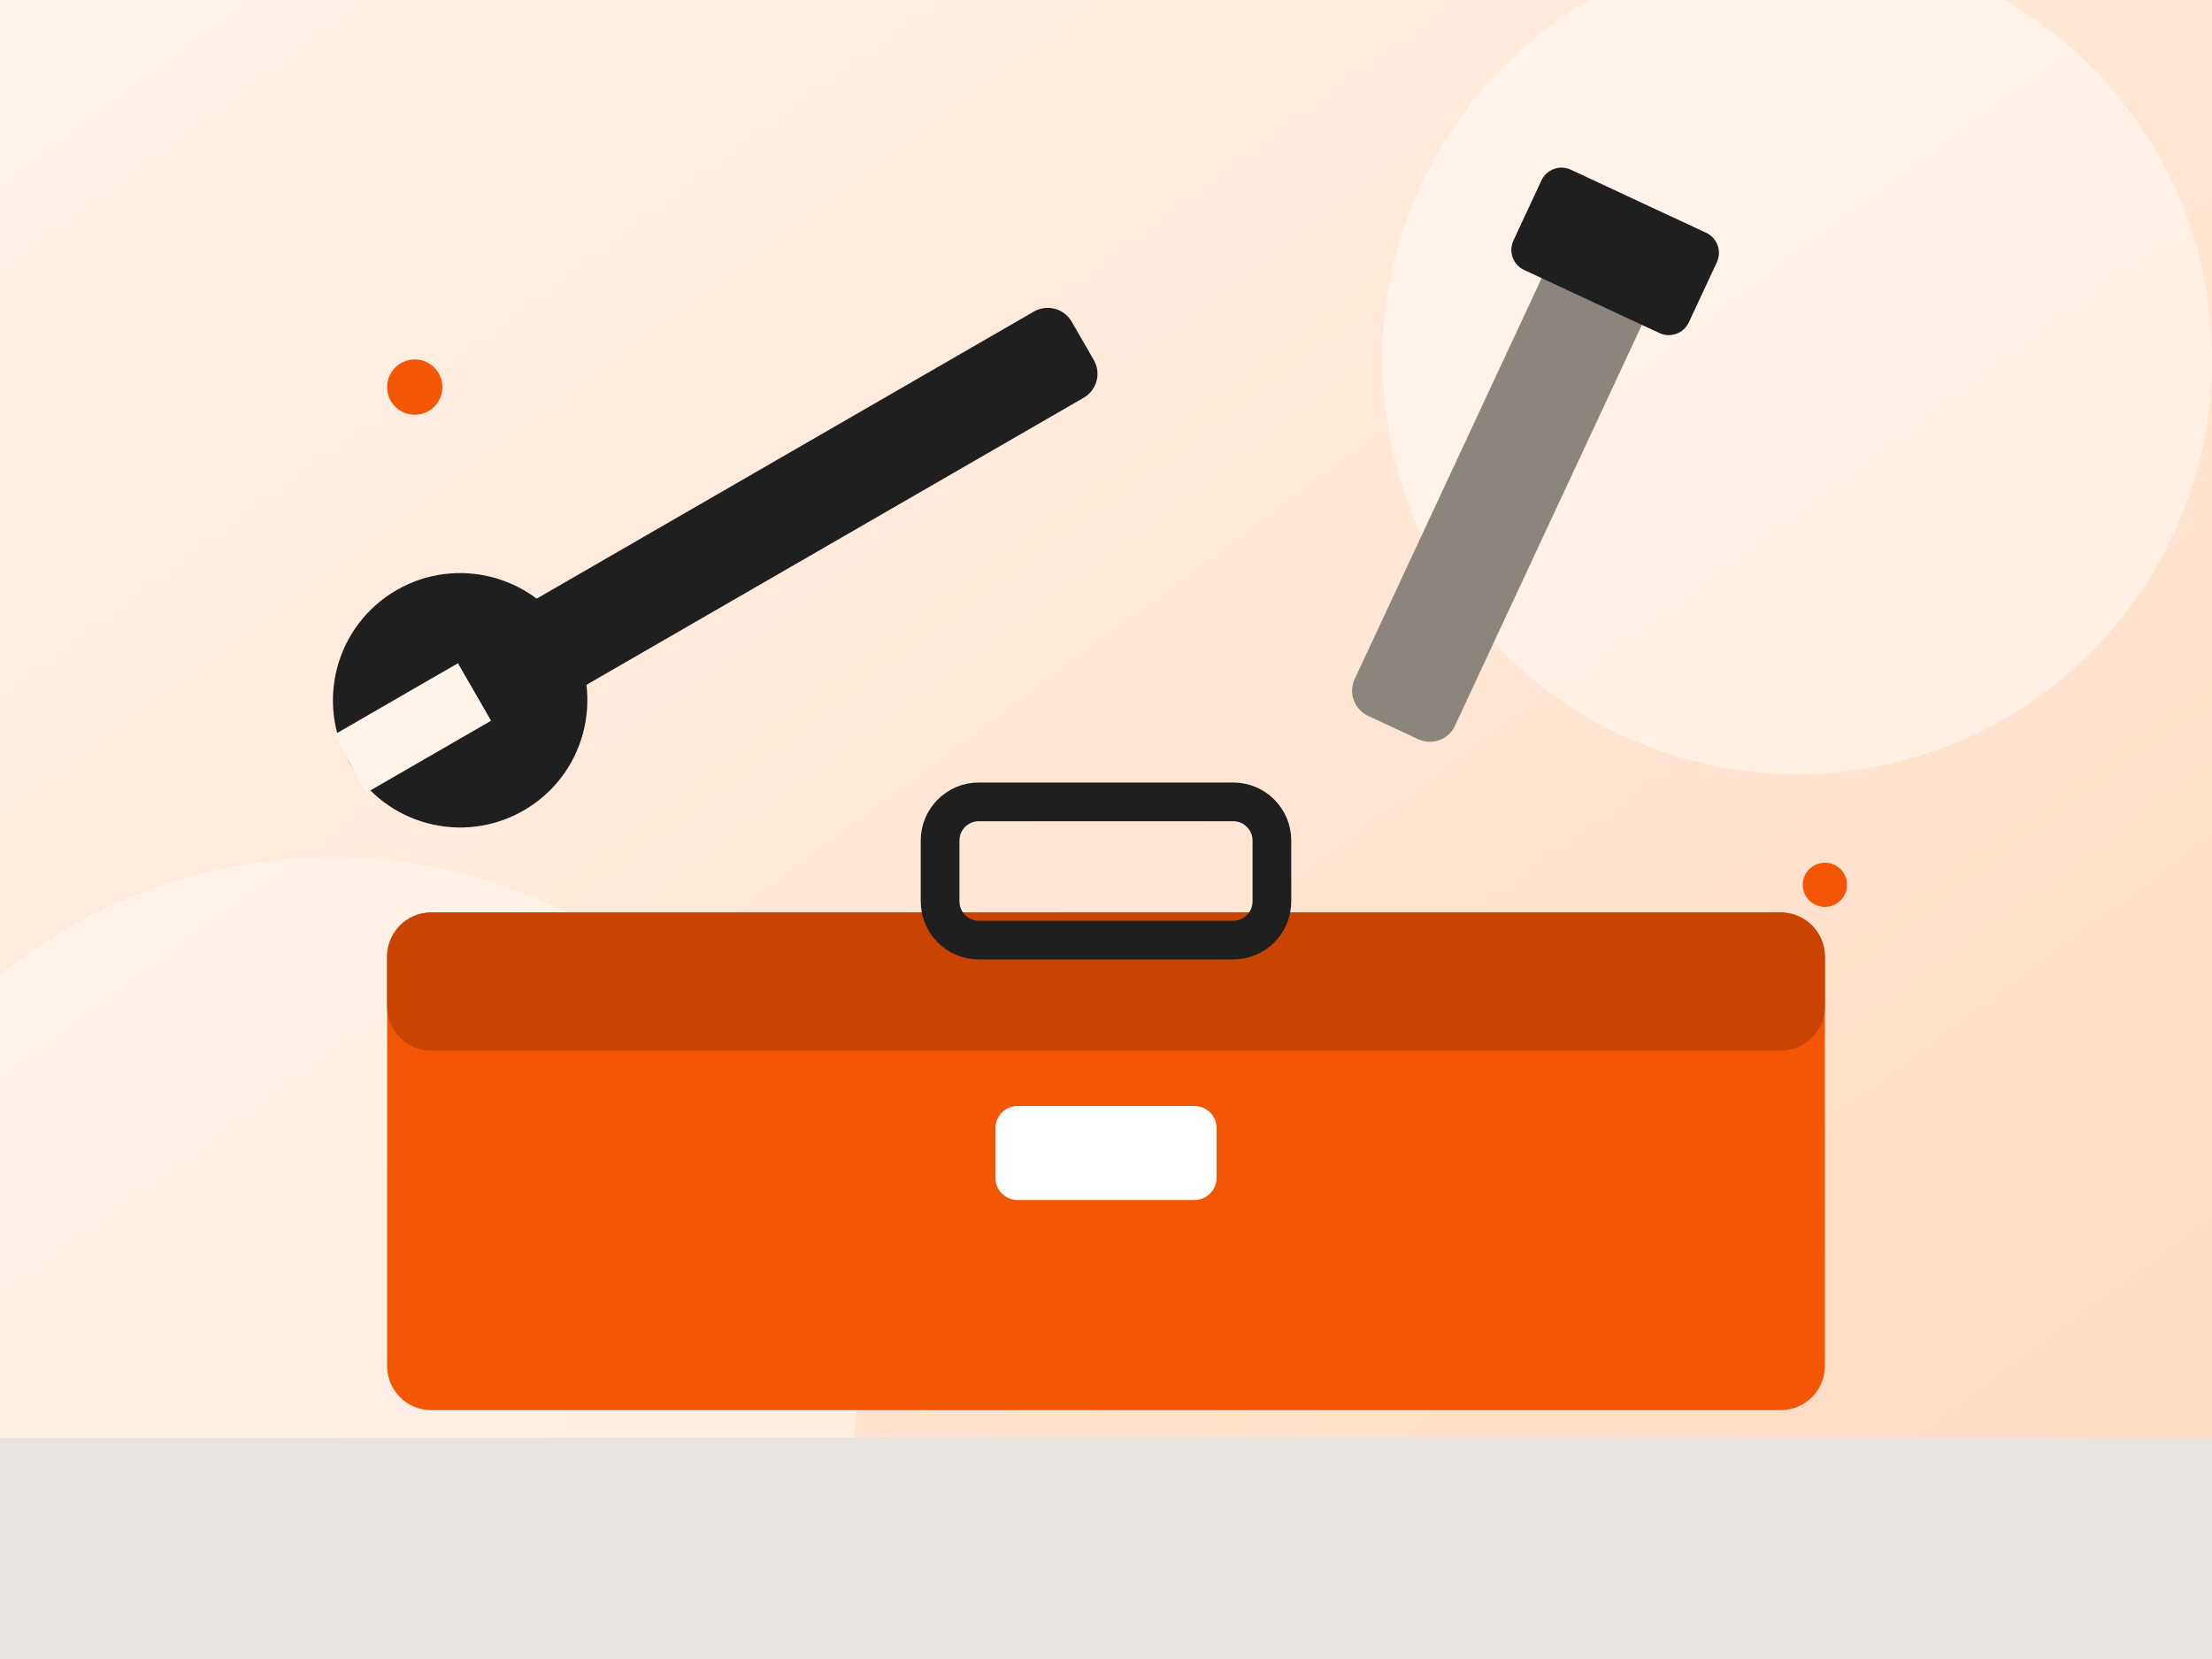
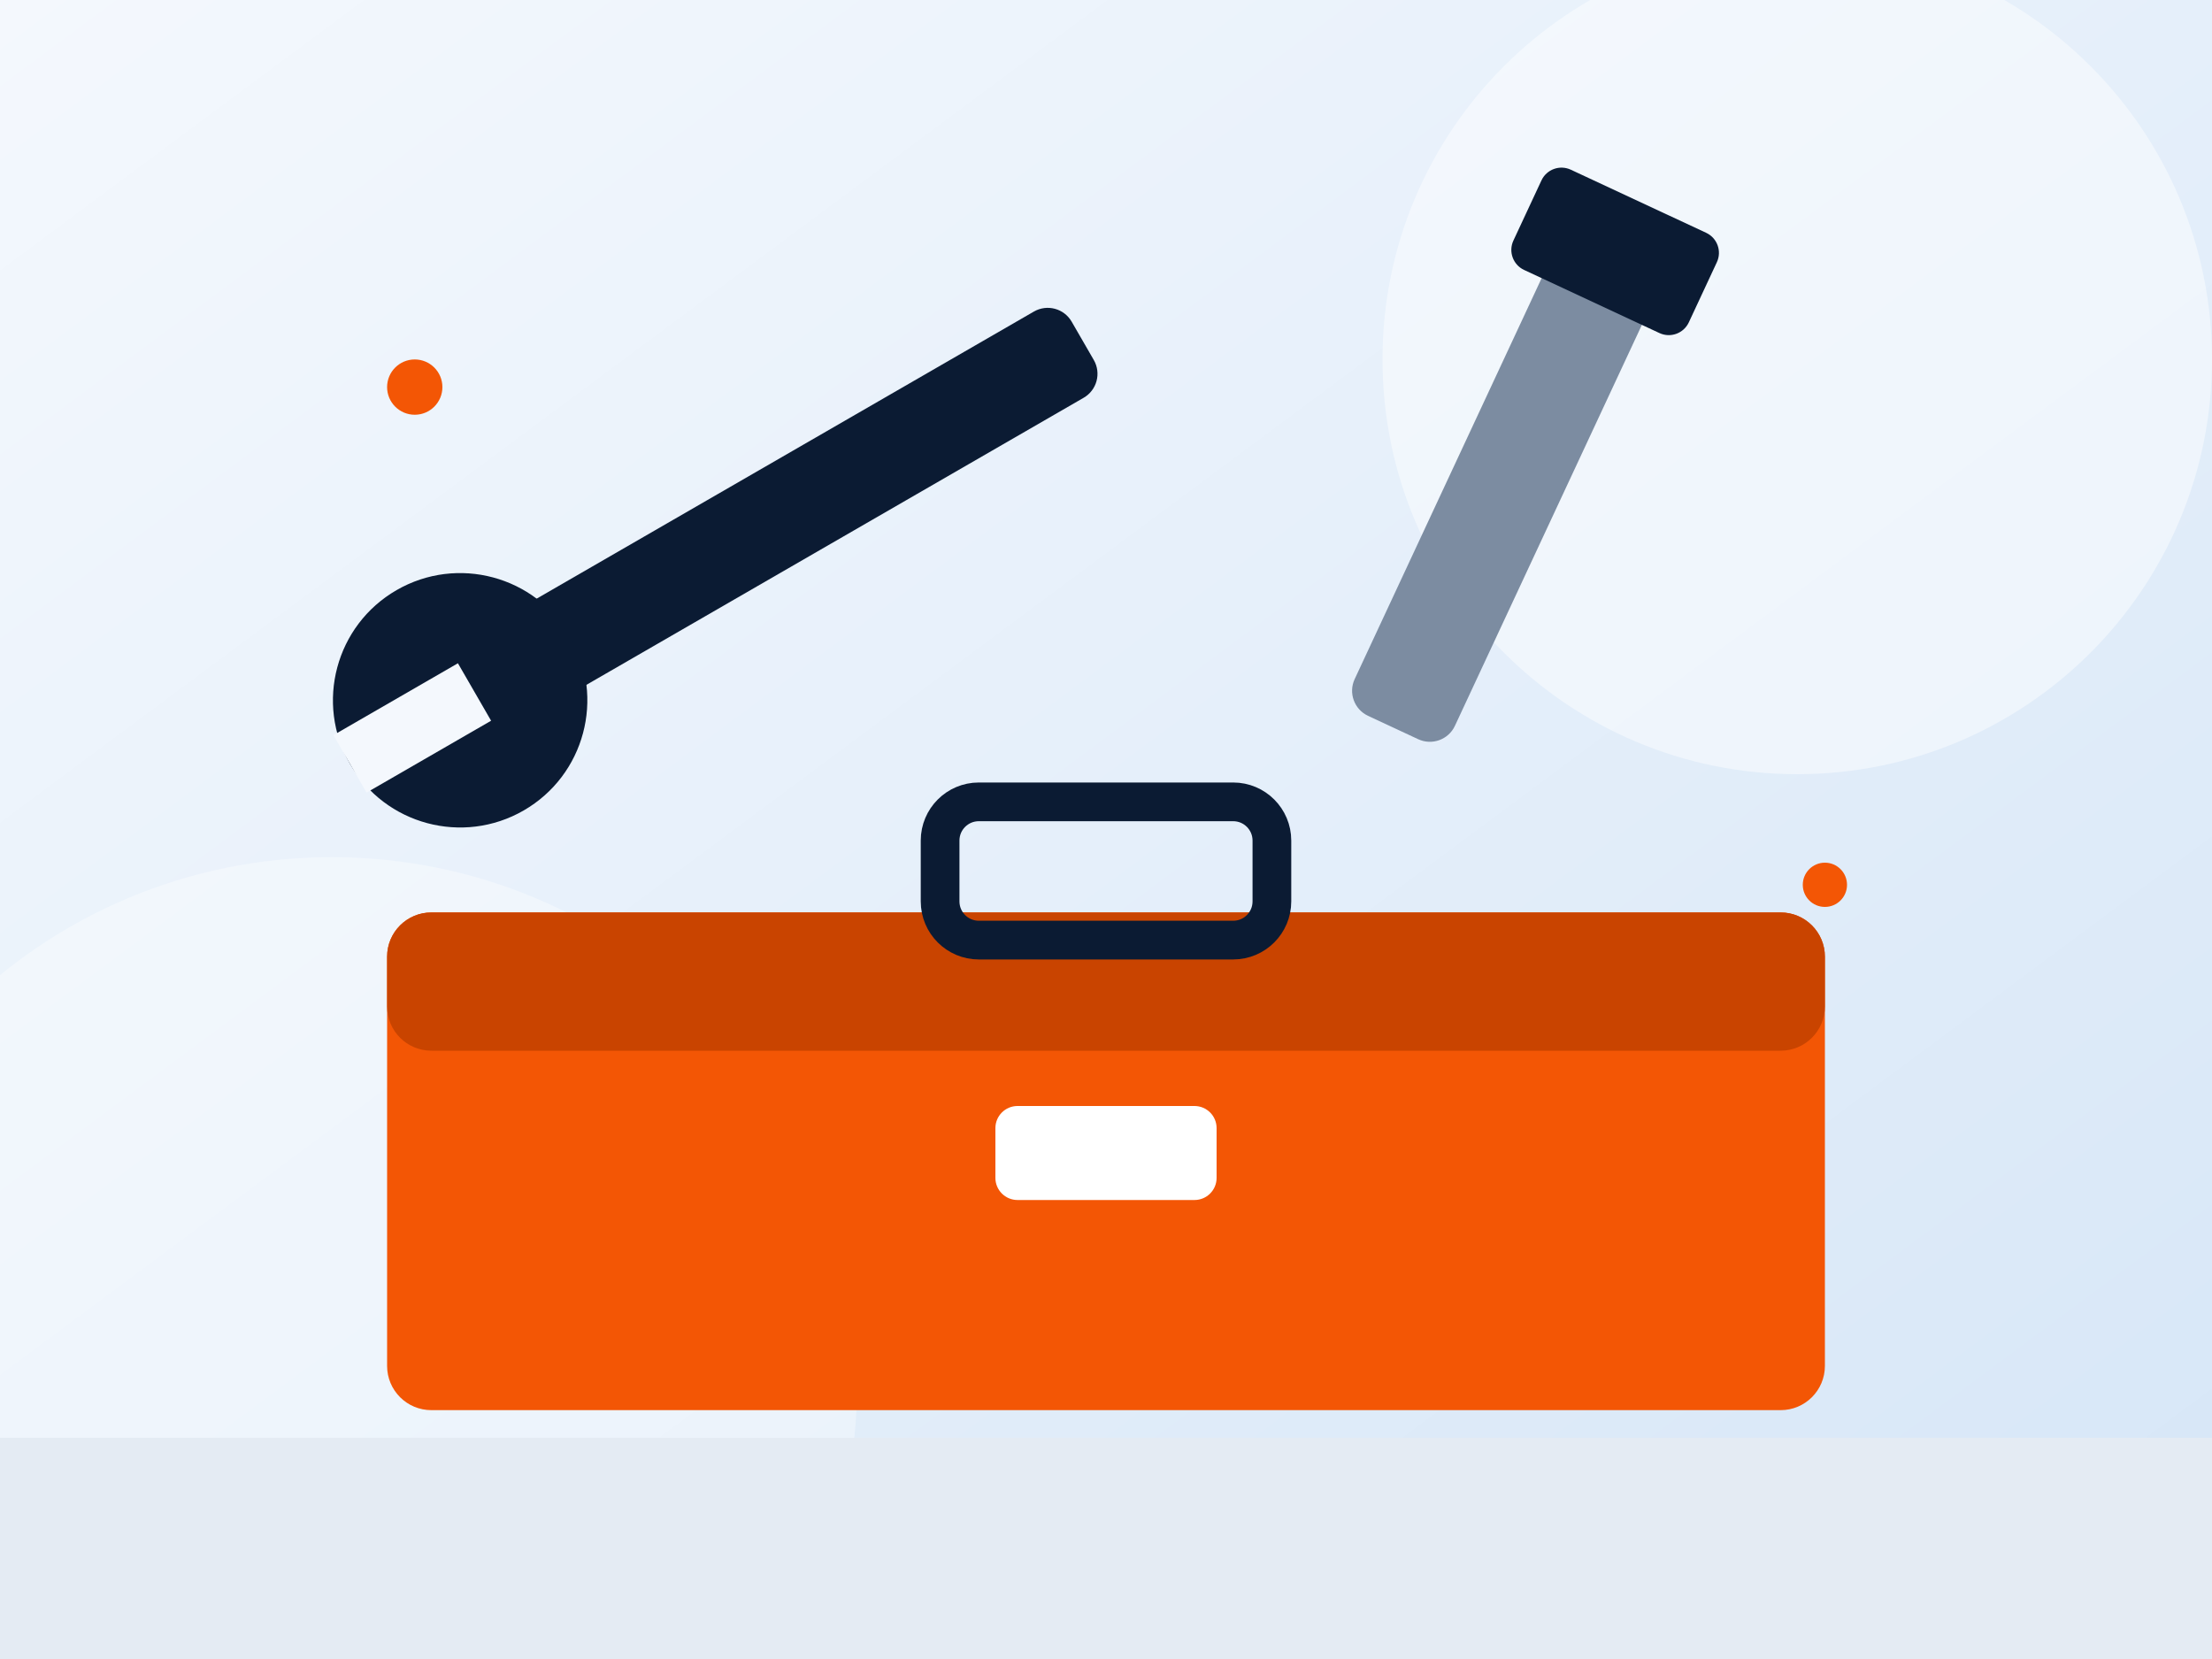
<svg xmlns="http://www.w3.org/2000/svg" viewBox="0 0 800 600" role="img" aria-label="HVAC repair illustration">
  <defs>
    <linearGradient id="g" x1="0" y1="0" x2="1" y2="1">
-       <stop offset="0" stop-color="#FFF3EA" />
-       <stop offset="1" stop-color="#FFD9C0" />
+       <stop offset="0" stop-color="#F4F8FD" />
+       <stop offset="1" stop-color="#D6E6F7" />
    </linearGradient>
  </defs>
  <rect width="800" height="600" fill="url(#g)" />
  <circle cx="650" cy="130" r="150" fill="#fff" opacity=".45" />
  <circle cx="120" cy="500" r="190" fill="#fff" opacity=".35" />
-   <rect y="520" width="800" height="80" fill="#E9E4DF" />
+   <rect y="520" width="800" height="80" fill="#E4EBF3" />
  <rect x="140" y="330" width="520" height="180" rx="16" fill="#F35605" />
  <rect x="140" y="330" width="520" height="50" rx="16" fill="#C94400" />
-   <rect x="340" y="290" width="120" height="50" rx="14" fill="none" stroke="#1F1F1F" stroke-width="14" />
+   <rect x="340" y="290" width="120" height="50" rx="14" fill="none" stroke="#0B1B33" stroke-width="14" />
  <rect x="360" y="400" width="80" height="34" rx="8" fill="#FFFFFF" />
  <g transform="rotate(-30 280 190)">
-     <rect x="150" y="170" width="260" height="36" rx="10" fill="#1F1F1F" />
-     <circle cx="150" cy="188" r="46" fill="#1F1F1F" />
-     <rect x="104" y="176" width="52" height="24" fill="#FFF3EA" />
+     <rect x="150" y="170" width="260" height="36" rx="10" fill="#0B1B33" />
+     <circle cx="150" cy="188" r="46" fill="#0B1B33" />
+     <rect x="104" y="176" width="52" height="24" fill="#F4F8FD" />
  </g>
  <g transform="rotate(25 560 190)">
-     <rect x="520" y="90" width="40" height="190" rx="10" fill="#8C857E" />
-     <rect x="505" y="70" width="70" height="40" rx="8" fill="#1F1F1F" />
+     <rect x="520" y="90" width="40" height="190" rx="10" fill="#7C8CA1" />
+     <rect x="505" y="70" width="70" height="40" rx="8" fill="#0B1B33" />
  </g>
  <circle cx="640" cy="150" r="0" fill="none" />
  <g fill="#F35605">
    <circle cx="150" cy="140" r="10" />
    <circle cx="660" cy="320" r="8" />
  </g>
</svg>
